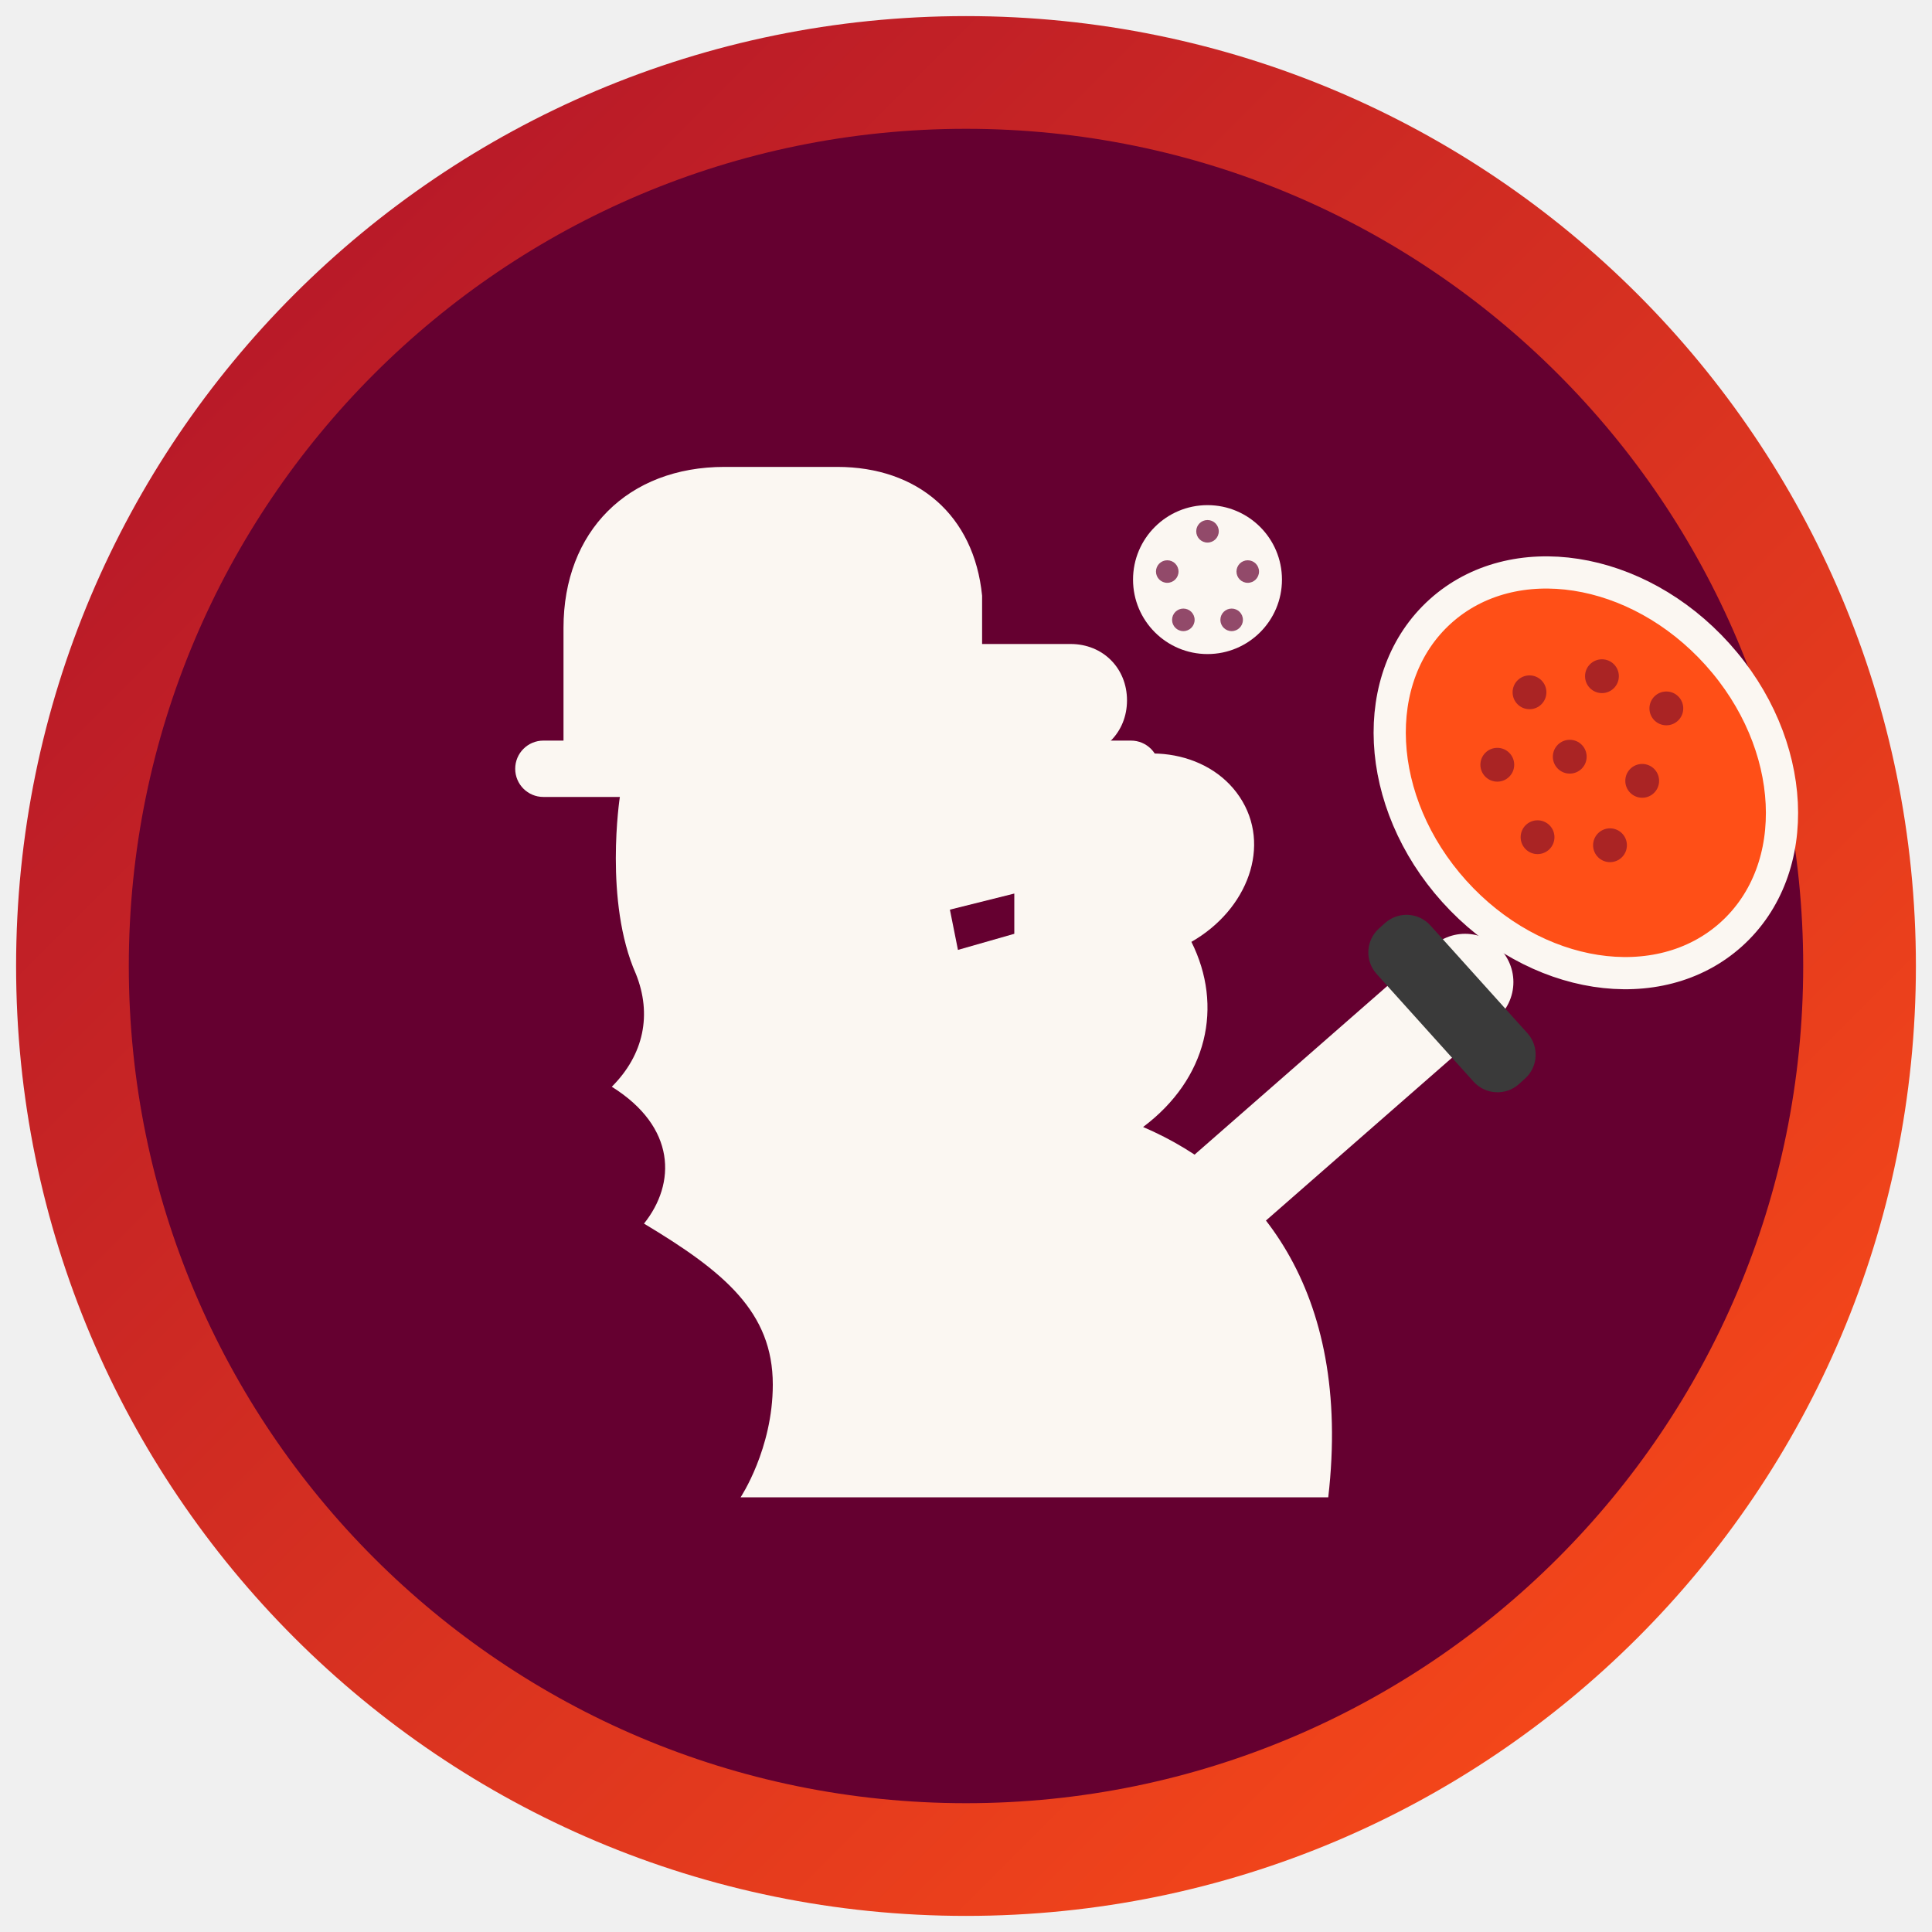
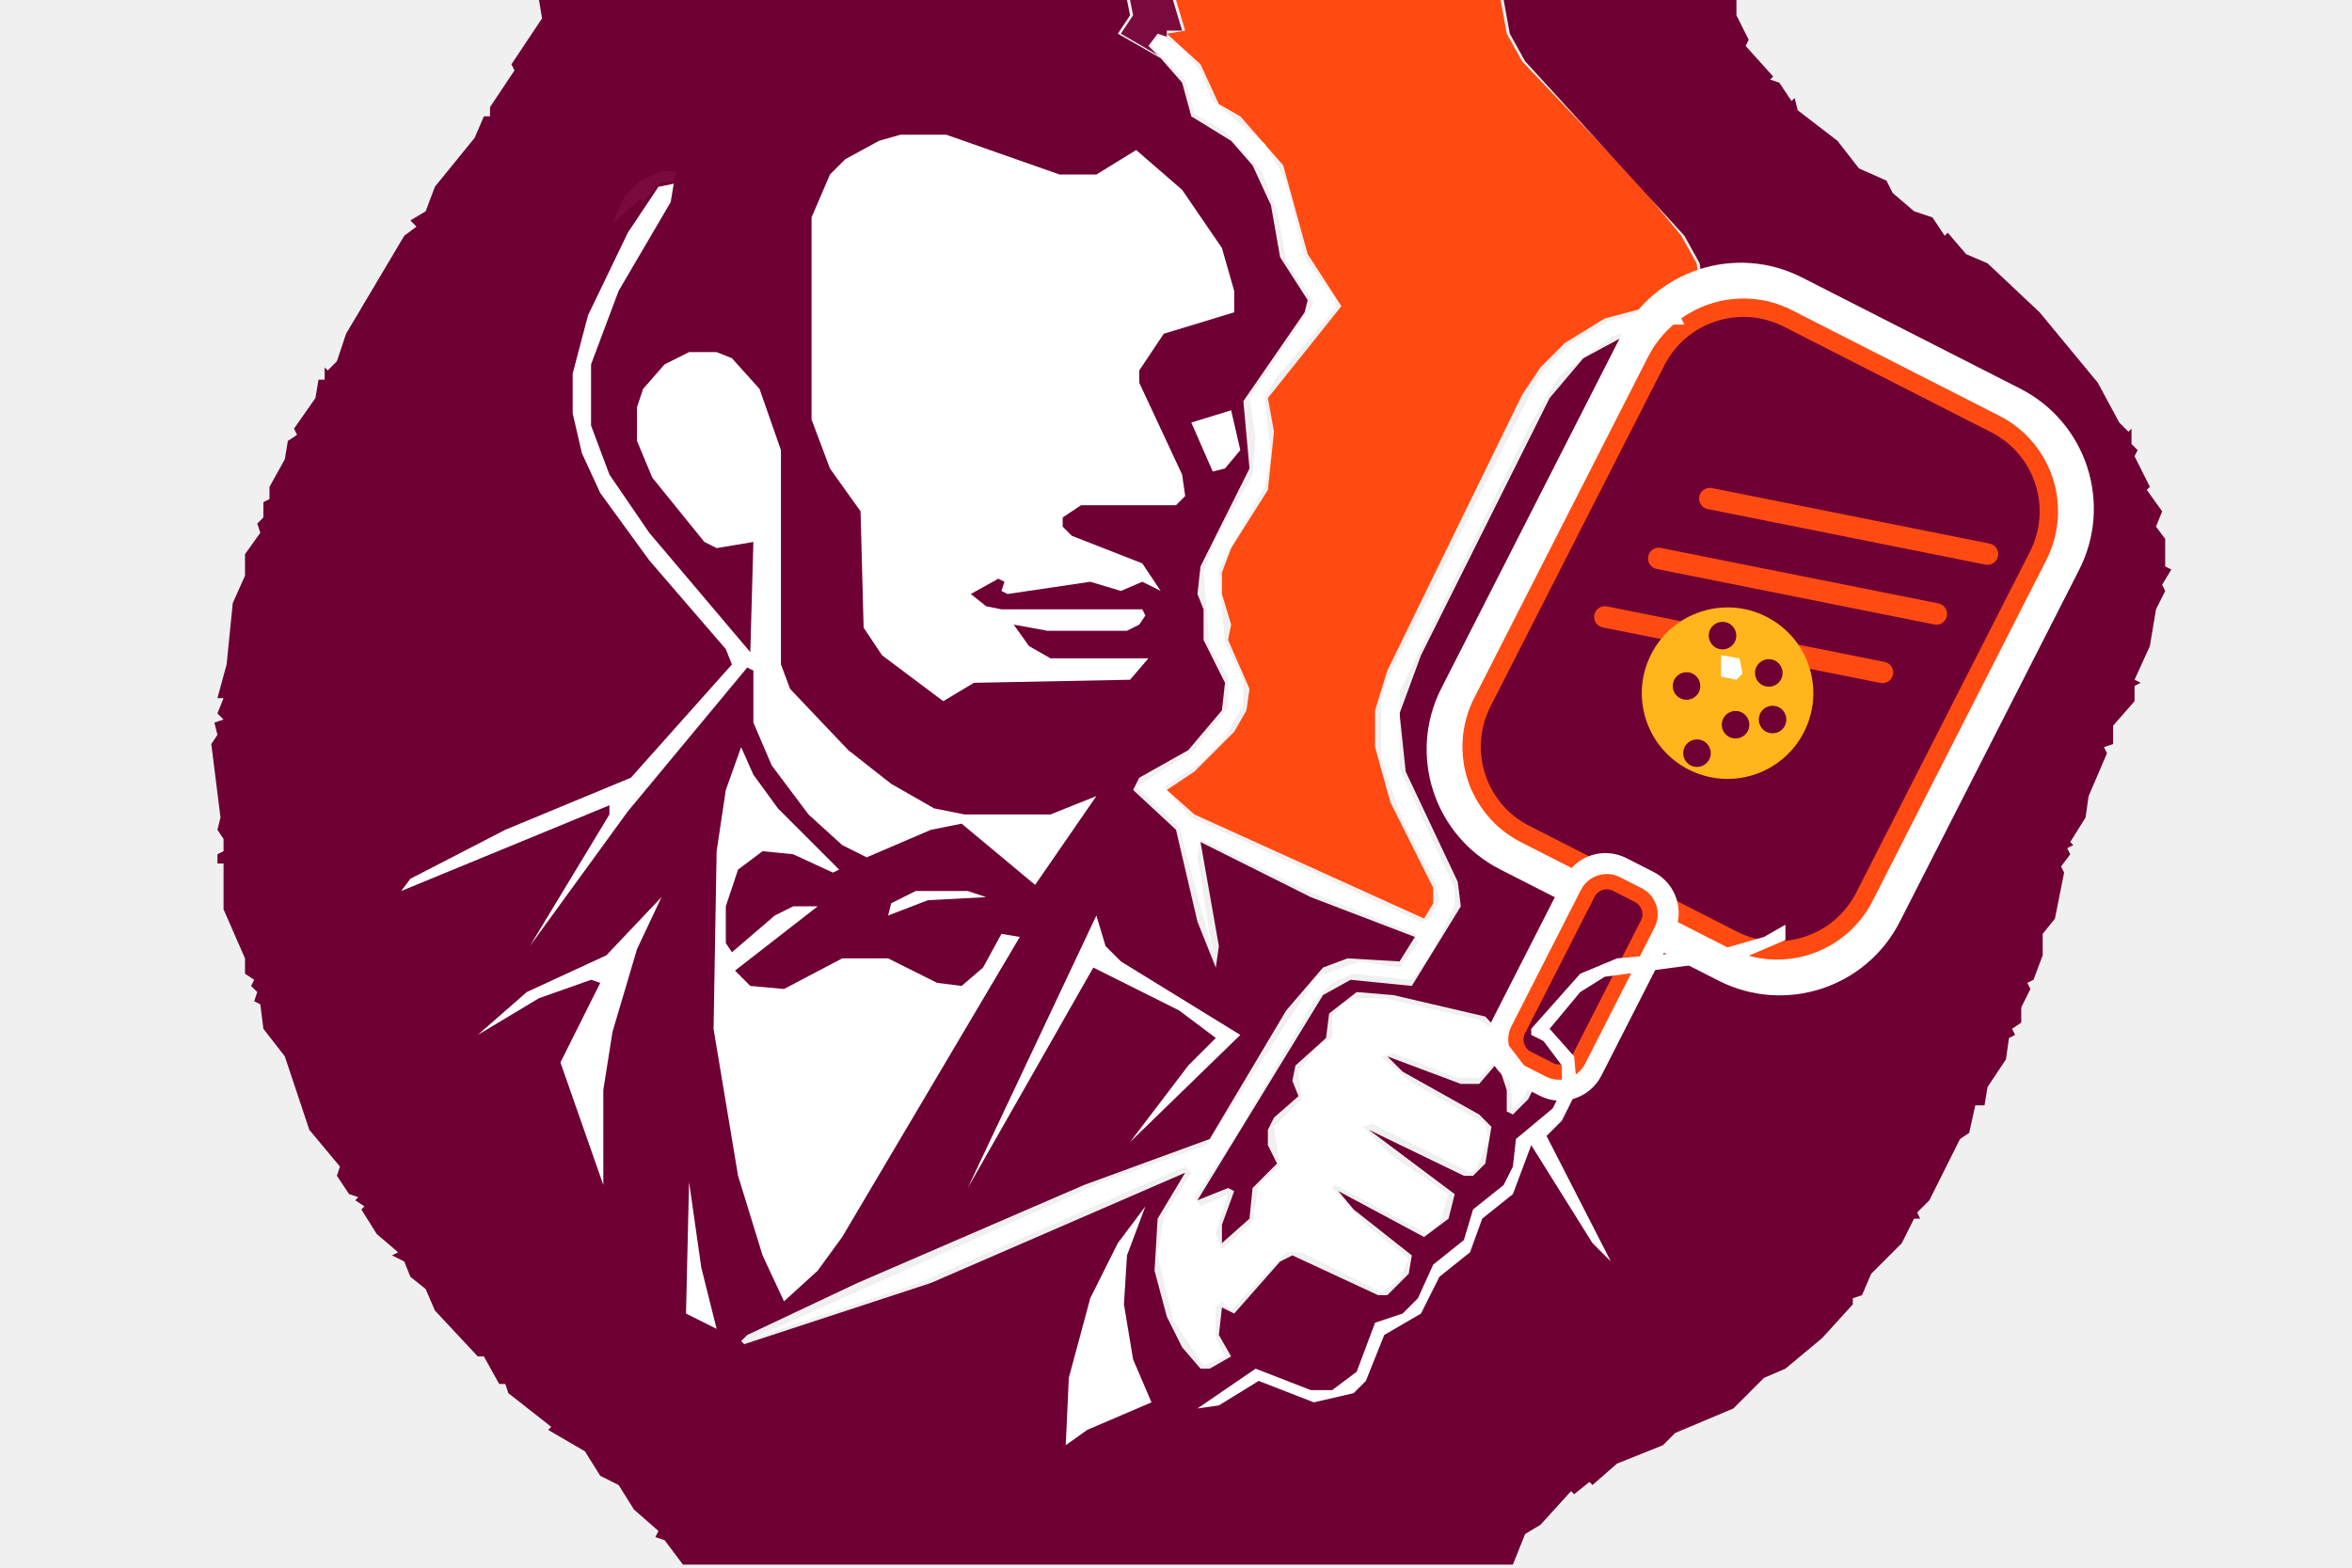
- <svg xmlns="http://www.w3.org/2000/svg" viewBox="0 0 240 240">
-   <defs>
-     <linearGradient id="ring" x1="0%" y1="0%" x2="100%" y2="100%">
-       <stop offset="0%" stop-color="#AD112B" />
-       <stop offset="100%" stop-color="#FF4F17" />
-     </linearGradient>
-   </defs>
-   <circle cx="120" cy="120" r="118" fill="url(#ring)" />
-   <circle cx="120" cy="120" r="104" fill="#650030" />
-   <g fill="#FBF7F2">
-     <path d="M70 78              C70 66 78 58 90 58              L104 58              C114 58 121 64 122 74              L122 80              L133 80              C137 80 140 83 140 87              C140 91 137 94 133 94              L70 94              Z" />
-     <rect x="64" y="92" width="80" height="7" rx="3.5" />
-     <path d="M77 99              C77 99 75 112 79 121              C81 126 80 131 76 135              C84 140 84 147 80 152              C90 158 96 163 96 172              C96 180 92 186 92 186              L165 186              C168 160 156 146 142 140              C150 134 152 125 148 117              C155 113 158 105 154 99              C150 93 141 92 135 96              C130 90 121 88 114 91              C107 86 96 87 90 93              C84 91 79 94 77 99 Z" />
-     <path d="M118 113 L126 111 L126 116 L119 118 Z" fill="#650030" />
+ <svg xmlns="http://www.w3.org/2000/svg" viewBox="0 0 768 512" width="768" height="512">
+   <g fill="#FF4B12" fill-rule="evenodd">
+     <path d="M 413 429 L 421 431 L 437 441 L 436 438 L 430 433 L 418 428 Z" />
+     <path d="M 420 420 L 434 426 L 440 431 L 440 429 L 434 424 L 425 420 Z" />
+     <path d="M 475 314 L 497 326 L 492 320 L 479 313 L 484 312 L 478 311 Z" />
+     <path d="M 480 305 L 489 308 L 504 317 L 496 309 L 487 305 Z" />
+     <path d="M 603 296 L 597 296 L 587 306 L 570 314 L 522 321 L 508 335 L 515 344 L 516 357 L 507 372 L 526 407 L 527 413 L 541 413 L 559 401 L 577 381 L 589 363 L 600 342 L 600 338 L 606 324 L 607 304 Z" />
+     <path d="M 541 258 L 547 255 L 551 258 L 551 261 L 546 264 L 541 261 Z" />
+     <path d="M 522 252 L 526 252 L 529 258 L 526 259 L 522 255 Z" />
+     <path d="M 568 244 L 570 246 L 570 250 L 566 254 L 563 254 L 561 249 L 565 244 Z" />
+     <path d="M 532 237 L 537 237 L 539 239 L 540 244 L 537 247 L 533 247 L 530 244 L 530 239 Z" />
+     <path d="M 518 229 L 522 230 L 522 237 L 520 239 L 516 237 L 516 232 Z" />
+     <path d="M 572 224 L 576 228 L 576 232 L 574 234 L 570 231 L 570 226 Z" />
+     <path d="M 551 224 L 558 227 L 558 232 L 555 235 L 551 235 L 547 230 Z" />
+     <path d="M 564 212 L 570 216 L 570 220 L 567 223 L 562 222 L 559 218 L 559 216 Z" />
+     <path d="M 536 212 L 539 217 L 533 222 L 530 221 L 528 217 L 532 213 Z" />
+     <path d="M 550 209 L 552 207 L 556 207 L 560 210 L 560 212 L 554 213 Z" />
+     <path d="M 539 203 L 529 207 L 520 215 L 514 227 L 513 240 L 518 254 L 524 261 L 534 267 L 549 269 L 562 265 L 573 255 L 579 242 L 579 229 L 574 217 L 563 207 L 553 203 Z" />
+     <path d="M 557 120 L 615 145 L 625 155 L 548 188 L 629 164 L 632 168 L 630 173 L 591 186 L 558 200 L 562 201 L 630 182 L 633 184 L 630 191 L 580 210 L 577 213 L 628 199 L 630 203 L 589 278 L 578 290 L 560 298 L 523 302 L 512 305 L 506 300 L 491 294 L 487 283 L 495 278 L 522 267 L 517 267 L 485 277 L 482 272 L 484 270 L 510 258 L 508 257 L 479 266 L 470 247 L 469 234 L 473 222 L 513 141 L 520 130 L 535 120 Z" />
+     <path d="M 557 114 L 542 113 L 526 118 L 516 126 L 511 133 L 468 219 L 463 233 L 464 248 L 481 284 L 483 296 L 502 303 L 512 311 L 525 306 L 560 303 L 573 299 L 582 294 L 593 282 L 641 192 L 641 168 L 632 151 L 624 143 L 612 136 Z" />
+     <path d="M 384 0 L 387 10 L 381 11 L 392 21 L 398 34 L 405 38 L 419 54 L 427 83 L 438 100 L 414 130 L 416 141 L 414 160 L 402 179 L 399 187 L 399 194 L 402 204 L 401 209 L 408 225 L 407 232 L 403 239 L 390 252 L 381 258 L 390 266 L 465 300 L 468 295 L 468 290 L 454 262 L 449 244 L 449 232 L 453 219 L 497 129 L 503 120 L 511 112 L 524 104 L 539 100 L 556 100 L 554 86 L 549 77 L 535 60 L 497 20 L 492 11 L 490 0 Z" />
  </g>
-   <g>
-     <path d="M150 150 L182 122" stroke="#FBF7F2" stroke-width="12" stroke-linecap="round" />
-     <rect x="176" y="112" width="9" height="26" rx="4" transform="rotate(-42 180 125)" fill="#3A3A3A" />
-     <ellipse cx="197" cy="96" rx="22" ry="27" transform="rotate(-42 197 96)" fill="#FF4F17" stroke="#FBF7F2" stroke-width="4" />
-     <g fill="#650030" opacity="0.55">
-       <circle cx="190" cy="86" r="2.1" />
-       <circle cx="199" cy="84" r="2.1" />
-       <circle cx="207" cy="88" r="2.1" />
-       <circle cx="186" cy="95" r="2.1" />
-       <circle cx="195" cy="94" r="2.1" />
-       <circle cx="204" cy="97" r="2.1" />
-       <circle cx="191" cy="104" r="2.1" />
-       <circle cx="200" cy="105" r="2.1" />
+   <g fill="#6F0033" fill-rule="evenodd">
+     <path d="M 412 429 L 414 427 L 422 428 L 433 434 L 438 441 L 436 442 L 429 436 Z" />
+     <path d="M 419 420 L 421 418 L 428 420 L 437 425 L 441 431 L 440 432 L 434 427 L 420 422 Z" />
+     <path d="M 375 392 L 376 394 L 369 413 L 369 431 L 372 446 L 377 459 L 348 473 L 346 470 L 347 453 L 351 434 L 361 410 L 368 399 Z" />
+     <path d="M 225 382 L 235 431 L 234 436 L 223 429 L 223 392 Z" />
+     <path d="M 469 322 L 473 319 L 484 325 L 481 326 Z" />
+     <path d="M 474 314 L 478 310 L 484 311 L 484 313 L 480 313 L 492 319 L 498 326 L 496 327 L 488 321 L 475 316 Z" />
+     <path d="M 479 305 L 481 303 L 490 305 L 499 310 L 505 317 L 504 318 L 497 313 Z" />
+     <path d="M 406 338 L 366 378 L 365 376 L 395 338 L 373 325 L 357 318 L 315 392 L 314 391 L 339 333 L 358 297 L 364 311 L 396 330 Z" />
+     <path d="M 276 298 L 276 296 L 280 293 L 285 295 L 285 297 L 281 300 Z" />
+     <path d="M 217 291 L 218 292 L 207 317 L 201 339 L 198 365 L 198 390 L 195 386 L 182 348 L 182 344 L 187 333 L 194 322 L 182 325 L 169 331 L 156 340 L 154 339 L 160 332 L 176 320 L 199 310 Z" />
+     <path d="M 288 299 L 290 294 L 301 289 L 314 289 L 326 293 L 306 295 L 291 301 Z" />
+     <path d="M 601 284 L 600 295 L 605 297 L 608 304 L 606 328 L 601 338 L 601 342 L 590 363 L 578 381 L 559 402 L 541 414 L 526 414 L 517 404 L 500 376 L 499 383 L 494 392 L 486 398 L 483 407 L 471 418 L 467 427 L 461 433 L 453 437 L 450 447 L 443 456 L 437 459 L 426 459 L 410 453 L 397 461 L 389 461 L 411 445 L 426 452 L 436 452 L 442 447 L 448 431 L 457 428 L 462 423 L 466 413 L 473 409 L 477 404 L 480 394 L 490 386 L 493 379 L 493 372 L 502 366 L 506 361 L 509 350 L 507 345 L 498 337 L 515 317 L 526 312 L 553 310 L 574 305 L 587 298 L 600 283 Z" />
+     <path d="M 542 258 L 543 262 L 546 263 L 550 261 L 550 258 L 547 256 Z" />
+     <path d="M 568 245 L 563 247 L 563 253 L 566 253 L 569 250 Z" />
+     <path d="M 242 242 L 254 262 L 276 284 L 272 287 L 257 280 L 248 280 L 243 283 L 239 293 L 239 309 L 258 295 L 266 294 L 268 296 L 242 317 L 243 319 L 253 322 L 273 312 L 289 311 L 305 319 L 315 320 L 318 318 L 327 303 L 334 306 L 276 405 L 267 417 L 256 427 L 254 426 L 240 386 L 234 358 L 231 330 L 233 273 L 236 256 Z" />
+     <path d="M 532 238 L 531 244 L 533 246 L 537 246 L 539 244 L 538 239 Z" />
+     <path d="M 551 225 L 548 230 L 551 234 L 555 234 L 557 232 L 557 227 Z" />
+     <path d="M 536 213 L 532 214 L 529 219 L 532 221 L 538 217 Z" />
+     <path d="M 539 202 L 553 202 L 563 206 L 575 217 L 580 229 L 580 242 L 574 255 L 562 266 L 549 270 L 534 268 L 524 262 L 517 254 L 512 240 L 513 227 L 519 215 L 529 206 Z" />
+     <path d="M 403 133 L 406 141 L 406 149 L 401 154 L 396 155 L 387 137 Z" />
+     <path d="M 225 122 L 220 124 L 215 129 L 214 134 L 224 128 L 228 128 L 230 130 L 226 143 L 226 153 L 231 157 L 241 141 L 241 136 L 233 124 Z" />
+     <path d="M 615 146 L 576 128 L 552 120 L 535 121 L 521 130 L 514 141 L 474 222 L 470 234 L 471 247 L 479 265 L 508 256 L 511 258 L 484 271 L 485 276 L 517 266 L 523 267 L 489 282 L 488 284 L 491 293 L 506 299 L 512 304 L 523 301 L 560 297 L 575 291 L 585 282 L 629 201 L 616 203 L 577 214 L 576 212 L 599 201 L 631 189 L 632 184 L 629 183 L 562 202 L 557 200 L 591 185 L 630 172 L 631 168 L 627 165 L 555 188 L 547 188 L 571 176 L 623 156 L 624 154 Z" />
+     <path d="M 557 113 L 612 135 L 624 142 L 633 151 L 642 168 L 642 192 L 594 282 L 582 295 L 573 300 L 560 304 L 525 307 L 512 312 L 502 304 L 482 296 L 480 284 L 463 248 L 462 233 L 467 219 L 510 133 L 515 126 L 523 119 L 533 114 L 542 112 Z" />
+     <path d="M 289 120 L 292 126 L 296 126 L 309 116 L 315 114 L 327 114 L 330 117 L 330 120 L 313 122 L 303 130 L 313 132 L 324 131 L 328 135 L 328 140 L 336 140 L 343 137 L 351 128 L 355 121 L 356 113 L 344 107 L 318 100 L 308 104 Z" />
+     <path d="M 209 58 L 216 55 L 222 56 L 221 65 L 200 103 L 194 123 L 195 141 L 203 159 L 244 211 L 245 178 L 238 181 L 229 178 L 212 157 L 206 142 L 208 128 L 216 118 L 227 113 L 236 114 L 241 117 L 249 126 L 257 149 L 258 178 L 256 213 L 259 224 L 273 240 L 296 258 L 311 264 L 345 264 L 359 258 L 359 262 L 338 291 L 315 271 L 309 271 L 282 282 L 278 280 L 259 262 L 251 251 L 245 238 L 244 220 L 216 253 L 170 315 L 169 313 L 198 264 L 131 293 L 129 291 L 130 288 L 166 269 L 205 253 L 237 217 L 237 214 L 212 185 L 195 162 L 186 139 L 186 118 L 195 92 L 210 65 L 202 72 L 201 71 L 203 64 Z" />
+     <path d="M 288 44 L 297 42 L 312 43 L 350 56 L 359 55 L 372 48 L 392 67 L 401 82 L 405 102 L 381 110 L 375 117 L 373 123 L 388 156 L 388 163 L 383 167 L 351 167 L 348 170 L 351 174 L 374 183 L 381 193 L 378 194 L 371 192 L 366 195 L 362 192 L 353 192 L 339 195 L 328 195 L 325 191 L 319 194 L 324 197 L 374 198 L 376 200 L 367 208 L 346 208 L 333 205 L 338 211 L 346 214 L 375 214 L 376 217 L 368 224 L 320 224 L 308 231 L 292 219 L 281 207 L 279 199 L 279 166 L 266 146 L 263 133 L 264 68 L 271 55 L 278 49 Z" />
+     <path d="M 176 0 L 177 6 L 167 21 L 168 23 L 160 35 L 160 38 L 158 38 L 155 45 L 142 61 L 139 69 L 134 72 L 136 74 L 132 77 L 113 109 L 110 118 L 107 121 L 106 120 L 106 124 L 104 124 L 103 130 L 96 140 L 97 142 L 94 144 L 93 150 L 88 159 L 88 163 L 86 164 L 86 169 L 84 171 L 85 174 L 80 181 L 80 188 L 76 197 L 74 217 L 71 228 L 73 228 L 71 233 L 73 235 L 70 236 L 71 240 L 69 243 L 72 267 L 71 271 L 73 274 L 73 278 L 71 279 L 71 282 L 73 282 L 73 297 L 80 313 L 80 318 L 83 320 L 82 322 L 84 324 L 83 327 L 85 328 L 86 336 L 93 345 L 101 369 L 111 381 L 110 384 L 114 390 L 117 391 L 116 392 L 119 394 L 118 395 L 123 403 L 130 409 L 128 410 L 132 412 L 134 417 L 139 421 L 142 428 L 156 443 L 158 443 L 163 452 L 165 452 L 166 455 L 180 466 L 179 467 L 191 474 L 196 482 L 202 485 L 207 493 L 215 500 L 214 502 L 217 503 L 223 511 L 494 511 L 498 501 L 503 498 L 513 487 L 514 488 L 519 484 L 520 485 L 528 478 L 543 472 L 547 468 L 566 460 L 576 450 L 583 447 L 595 437 L 605 426 L 605 424 L 608 423 L 611 416 L 621 406 L 625 398 L 627 398 L 626 396 L 630 392 L 640 372 L 643 370 L 645 361 L 648 361 L 649 355 L 655 346 L 656 339 L 658 338 L 657 336 L 660 334 L 660 329 L 663 323 L 662 321 L 664 320 L 667 312 L 667 305 L 671 300 L 674 285 L 673 283 L 676 279 L 675 277 L 677 276 L 676 275 L 681 267 L 682 260 L 688 246 L 687 244 L 690 243 L 690 237 L 697 229 L 697 224 L 699 223 L 697 222 L 702 211 L 704 199 L 707 193 L 706 191 L 709 186 L 707 185 L 707 176 L 704 172 L 706 167 L 701 160 L 702 159 L 697 149 L 698 147 L 696 145 L 696 140 L 695 141 L 692 138 L 685 125 L 666 102 L 649 86 L 642 83 L 636 76 L 635 77 L 631 71 L 625 69 L 618 63 L 616 59 L 607 55 L 600 46 L 587 36 L 586 32 L 585 33 L 581 27 L 578 26 L 579 25 L 570 15 L 571 13 L 567 5 L 567 0 L 491 0 L 493 11 L 498 20 L 550 77 L 555 86 L 557 100 L 563 108 L 548 107 L 530 110 L 517 117 L 506 130 L 464 214 L 457 233 L 459 252 L 476 288 L 477 296 L 461 322 L 441 320 L 432 325 L 391 392 L 401 388 L 403 389 L 399 400 L 399 406 L 408 398 L 409 388 L 417 380 L 414 374 L 414 369 L 416 365 L 424 358 L 422 353 L 423 348 L 433 339 L 434 331 L 443 324 L 455 325 L 485 332 L 500 348 L 501 355 L 499 359 L 494 364 L 492 363 L 492 356 L 489 347 L 483 354 L 477 354 L 453 345 L 458 350 L 483 364 L 487 368 L 485 380 L 481 384 L 478 384 L 447 369 L 475 390 L 473 398 L 465 404 L 437 389 L 442 395 L 461 410 L 460 416 L 453 423 L 450 423 L 422 410 L 418 412 L 403 429 L 399 427 L 398 436 L 402 443 L 395 447 L 392 447 L 386 440 L 381 430 L 377 415 L 378 398 L 387 383 L 304 419 L 243 439 L 242 438 L 244 436 L 280 419 L 354 387 L 395 372 L 420 330 L 432 316 L 440 313 L 457 314 L 462 306 L 428 293 L 392 275 L 398 309 L 397 316 L 391 301 L 384 271 L 370 258 L 372 254 L 388 245 L 399 232 L 400 223 L 393 209 L 393 199 L 391 194 L 392 185 L 408 153 L 406 131 L 426 102 L 427 98 L 418 84 L 415 67 L 409 54 L 402 46 L 389 38 L 386 27 L 379 19 L 365 11 L 369 5 L 368 0 Z" />
+   </g>
+   <g fill="#7A0A3D" fill-rule="evenodd">
+     <path d="M 603 279 L 598 288 L 587 299 L 575 305 L 583 301 L 584 307 L 599 294 L 600 284 Z" />
+     <path d="M 539 101 L 548 101 L 551 105 L 549 107 L 562 108 L 560 107 L 560 104 L 554 100 Z" />
+     <path d="M 221 56 L 216 56 L 209 59 L 204 64 L 200 73 L 209 65 L 210 66 L 215 60 L 220 59 Z" />
+     <path d="M 369 0 L 370 5 L 366 11 L 378 18 L 375 15 L 378 11 L 381 12 L 381 10 L 386 10 L 383 0 Z" />
+   </g>
+   <g transform="translate(575 205) rotate(27)">
+     <rect x="-78" y="-102" width="156" height="205" rx="38" fill="#6F0033" stroke="#FFFFFF" stroke-width="12" />
+     <rect x="-70" y="-94" width="140" height="189" rx="32" fill="none" stroke="#FF4B12" stroke-width="6" />
+     <path d="M -34 -30 L 55 -55 M -40 -5 L 49 -30 M -47 20 L 42 -5" fill="none" stroke="#FF4B12" stroke-width="7" stroke-linecap="round" />
+     <circle cx="0" cy="24" r="28" fill="#FFB51B" />
+     <g fill="#6F0033">
+       <circle cx="-10" cy="8" r="4.5" />
+       <circle cx="9" cy="12" r="4.5" />
+       <circle cx="-13" cy="28" r="4.5" />
+       <circle cx="7" cy="32" r="4.5" />
+       <circle cx="0" cy="46" r="4.5" />
+       <circle cx="17" cy="25" r="4.5" />
    </g>
+     <rect x="-15" y="92" width="30" height="72" rx="10" fill="#6F0033" stroke="#FFFFFF" stroke-width="10" />
+     <rect x="-11" y="96" width="22" height="64" rx="7" fill="none" stroke="#FF4B12" stroke-width="5" />
  </g>
-   <g fill="#FBF7F2" stroke="#650030" stroke-width="1.5">
-     <circle cx="150" cy="72" r="10" />
-   </g>
-   <g fill="none" stroke="#650030" stroke-width="1.3" opacity="0.7">
-     <circle cx="150" cy="66" r="1.4" fill="#650030" stroke="none" />
-     <circle cx="145" cy="71" r="1.4" fill="#650030" stroke="none" />
-     <circle cx="155" cy="71" r="1.4" fill="#650030" stroke="none" />
-     <circle cx="147" cy="77" r="1.4" fill="#650030" stroke="none" />
-     <circle cx="153" cy="77" r="1.4" fill="#650030" stroke="none" />
+   <g fill="#FFFFFF" fill-rule="evenodd">
+     <path d="M 374 394 L 365 406 L 356 424 L 349 450 L 348 472 L 355 467 L 376 458 L 370 444 L 367 426 L 368 410 Z" />
+     <path d="M 225 386 L 224 429 L 234 434 L 229 414 Z" />
+     <path d="M 583 302 L 576 306 L 562 310 L 528 313 L 516 318 L 500 336 L 500 338 L 504 340 L 510 348 L 510 356 L 507 362 L 495 372 L 494 381 L 491 387 L 481 395 L 478 405 L 468 413 L 463 424 L 458 429 L 449 432 L 443 448 L 435 454 L 428 454 L 410 447 L 391 460 L 398 459 L 411 451 L 429 458 L 442 455 L 446 451 L 452 436 L 464 429 L 470 417 L 480 409 L 484 398 L 494 390 L 500 374 L 520 406 L 526 412 L 505 371 L 510 366 L 515 356 L 514 345 L 506 336 L 516 324 L 524 319 L 569 313 L 583 307 Z" />
+     <path d="M 405 338 L 366 314 L 361 309 L 358 299 L 316 388 L 357 316 L 385 330 L 397 339 L 388 348 L 369 373 Z" />
+     <path d="M 216 293 L 198 312 L 172 324 L 156 338 L 176 326 L 193 320 L 196 321 L 183 347 L 197 387 L 197 356 L 200 337 L 208 310 Z" />
+     <path d="M 290 299 L 303 294 L 322 293 L 316 291 L 299 291 L 291 295 Z" />
+     <path d="M 242 244 L 237 258 L 234 278 L 233 336 L 241 384 L 249 410 L 256 425 L 267 415 L 275 404 L 333 306 L 327 305 L 321 316 L 314 322 L 306 321 L 290 313 L 275 313 L 256 323 L 245 322 L 240 317 L 267 296 L 259 296 L 253 299 L 239 311 L 237 308 L 237 296 L 241 284 L 249 278 L 259 279 L 272 285 L 274 284 L 254 264 L 246 253 Z" />
+     <path d="M 562 214 L 562 221 L 567 222 L 569 220 L 568 215 Z" />
+     <path d="M 402 134 L 389 138 L 396 154 L 400 153 L 405 147 Z" />
+     <path d="M 223 121 L 230 121 L 234 123 L 243 137 L 242 142 L 231 158 L 229 158 L 224 152 L 224 145 L 229 131 L 226 129 L 214 136 L 212 135 L 215 127 Z" />
+     <path d="M 287 120 L 302 107 L 315 99 L 324 99 L 355 110 L 358 114 L 357 120 L 348 134 L 342 139 L 333 142 L 327 141 L 325 133 L 308 133 L 302 130 L 307 124 L 314 120 L 329 118 L 326 115 L 311 117 L 295 128 L 291 127 Z" />
+     <path d="M 215 61 L 205 76 L 192 103 L 187 122 L 187 135 L 190 148 L 196 161 L 212 183 L 237 212 L 239 217 L 206 254 L 165 271 L 134 287 L 131 291 L 199 263 L 199 266 L 173 309 L 205 265 L 244 218 L 246 219 L 246 236 L 252 250 L 264 266 L 275 276 L 283 280 L 304 271 L 314 269 L 338 289 L 358 260 L 343 266 L 315 266 L 305 264 L 291 256 L 277 245 L 258 225 L 255 217 L 255 147 L 248 127 L 239 117 L 234 115 L 225 115 L 217 119 L 210 127 L 208 133 L 208 144 L 213 156 L 230 177 L 234 179 L 246 177 L 245 213 L 212 174 L 199 155 L 193 139 L 193 119 L 202 95 L 219 66 L 220 60 Z" />
+     <path d="M 287 46 L 276 52 L 271 57 L 265 71 L 265 137 L 271 153 L 281 167 L 282 205 L 288 214 L 308 229 L 318 223 L 369 222 L 375 215 L 343 215 L 336 211 L 331 204 L 342 206 L 368 206 L 372 204 L 374 201 L 373 199 L 327 199 L 322 198 L 317 194 L 326 189 L 328 190 L 327 193 L 329 194 L 356 190 L 366 193 L 373 190 L 379 193 L 373 184 L 350 175 L 347 172 L 347 169 L 353 165 L 384 165 L 387 162 L 386 155 L 372 125 L 372 121 L 380 109 L 403 102 L 403 95 L 399 81 L 386 62 L 371 49 L 358 57 L 346 57 L 309 44 L 294 44 Z" />
+     <path d="M 548 102 L 536 102 L 525 105 L 513 112 L 503 122 L 453 222 L 451 229 L 451 248 L 458 268 L 469 289 L 470 294 L 467 300 L 464 301 L 389 267 L 380 257 L 391 250 L 400 241 L 406 230 L 406 222 L 400 210 L 398 186 L 413 159 L 415 149 L 413 130 L 417 123 L 436 101 L 436 98 L 426 84 L 420 59 L 413 47 L 396 33 L 392 23 L 386 16 L 380 12 L 377 13 L 376 15 L 387 26 L 390 37 L 400 43 L 412 56 L 417 69 L 420 85 L 429 99 L 408 130 L 410 143 L 409 155 L 397 176 L 393 187 L 395 211 L 401 221 L 401 231 L 390 245 L 371 257 L 385 270 L 396 311 L 391 280 L 392 274 L 427 291 L 462 305 L 463 308 L 457 316 L 444 314 L 430 319 L 394 374 L 360 386 L 246 437 L 300 419 L 387 381 L 389 383 L 380 397 L 378 410 L 383 431 L 393 446 L 400 443 L 397 437 L 397 427 L 399 425 L 402 428 L 420 409 L 425 409 L 451 422 L 457 418 L 460 411 L 446 400 L 435 388 L 436 387 L 466 403 L 470 400 L 473 390 L 454 377 L 445 368 L 448 367 L 480 383 L 482 382 L 486 372 L 485 367 L 460 353 L 451 345 L 455 344 L 476 352 L 483 352 L 489 346 L 493 353 L 494 362 L 498 358 L 500 351 L 490 338 L 483 333 L 452 326 L 442 326 L 438 328 L 435 332 L 435 339 L 430 342 L 424 350 L 425 359 L 416 368 L 418 381 L 411 387 L 409 399 L 399 408 L 397 403 L 401 390 L 392 394 L 390 391 L 403 372 L 429 327 L 435 321 L 442 318 L 461 320 L 467 312 L 475 296 L 475 290 L 457 251 L 457 226 L 500 138 L 509 123 L 526 110 L 539 106 L 550 106 Z" />
  </g>
</svg>
